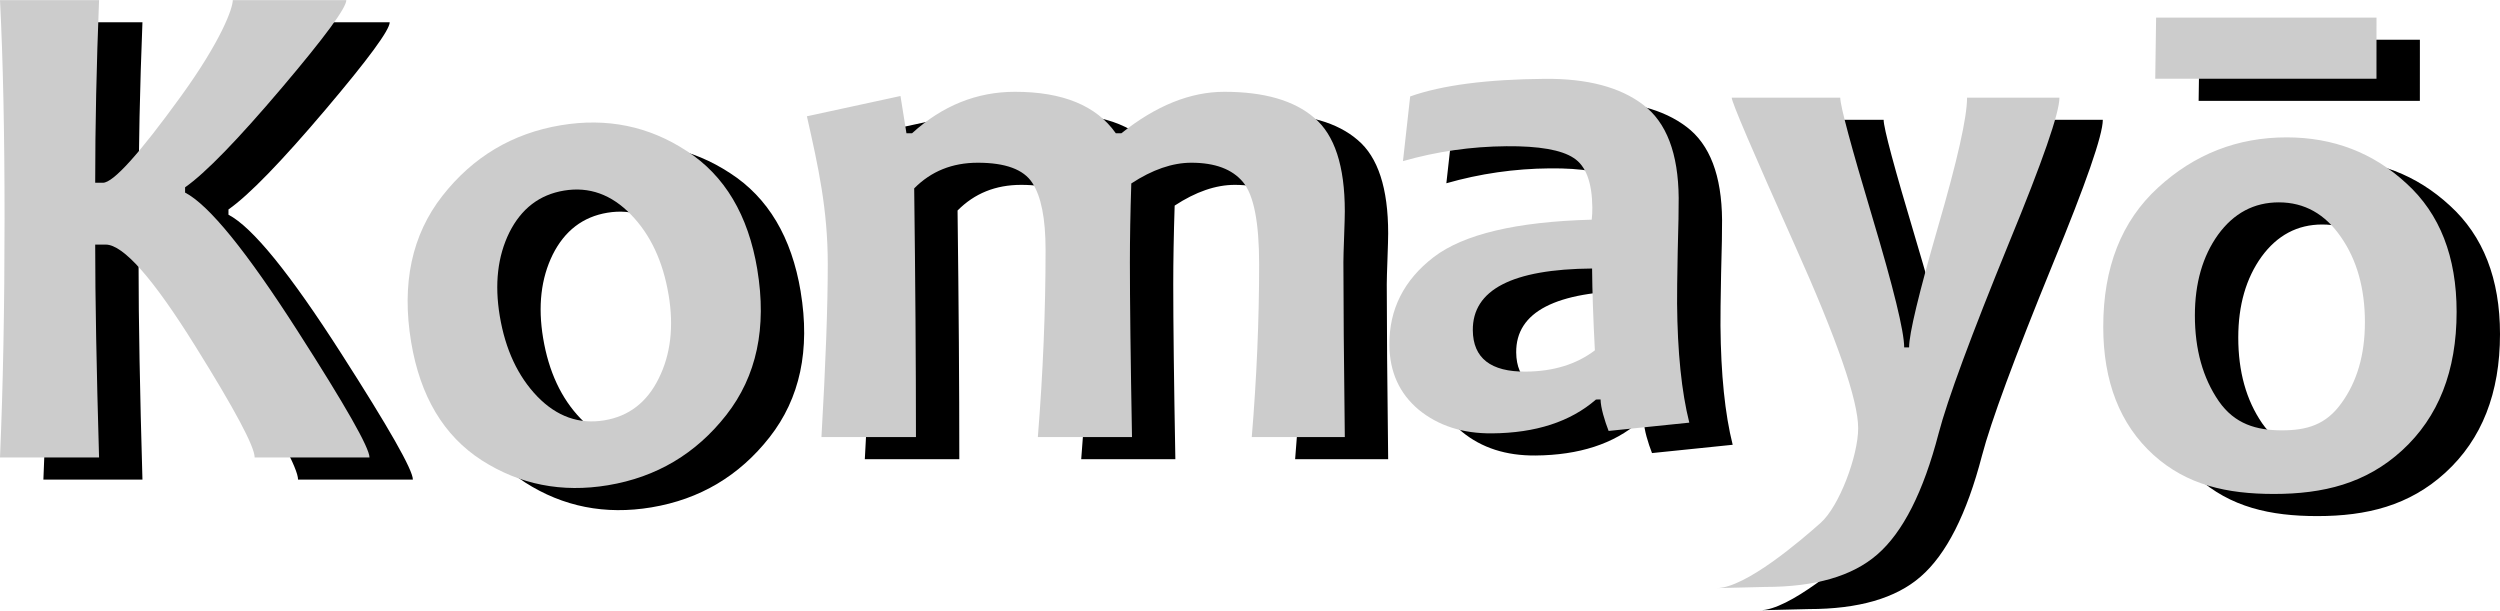
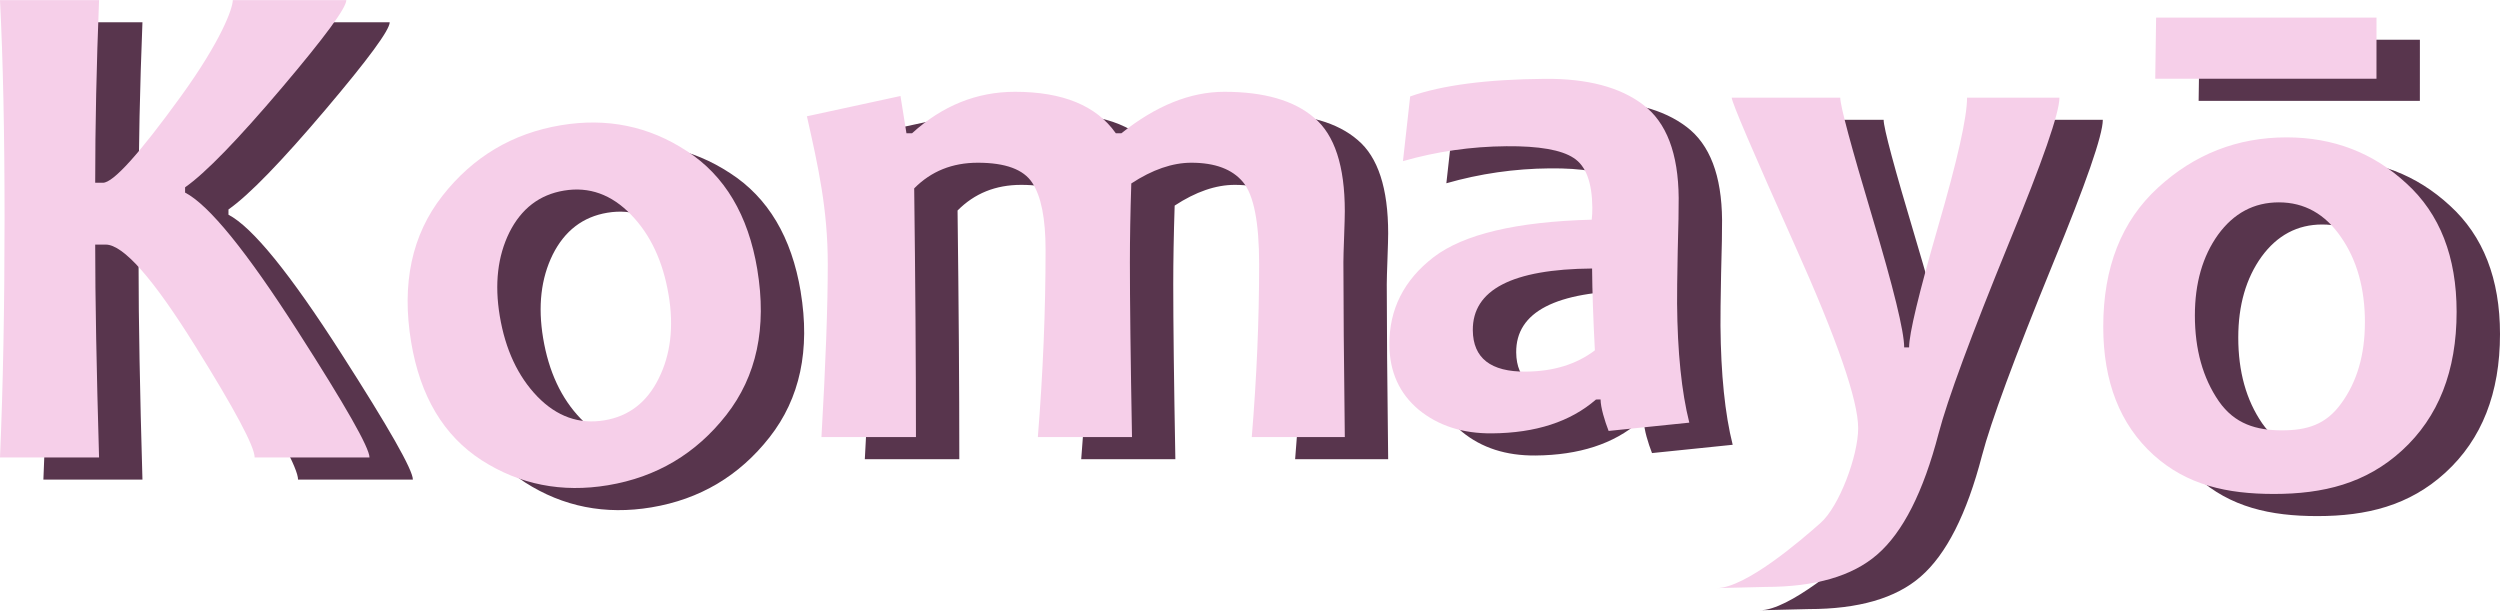
<svg xmlns="http://www.w3.org/2000/svg" width="92.595mm" height="22.599mm" version="1.1" viewBox="0 0 92.595 22.599">
  <g stroke-width="3.213">
-     <g>
+     <g fill="#58354d">
      <path d="m15.293 17.763h-4.254c0-0.399-0.733-1.774-2.199-4.124-1.561-2.507-2.667-3.76-3.317-3.76h-0.39c0 1.978 0.048 4.606 0.143 7.884h-3.669c0.113-2.619 0.169-5.573 0.169-8.86 0-3.157-0.056-5.85-0.169-8.079h3.669c-0.095 2.402-0.143 4.657-0.143 6.765h0.286c0.382 0 1.344-1.067 2.888-3.2 1.5-2.073 1.922-3.261 1.922-3.565h4.205c0 0.286-0.794 1.366-2.381 3.239-1.639 1.934-2.836 3.166-3.591 3.695v0.195c0.885 0.46 2.277 2.173 4.176 5.139 1.769 2.758 2.654 4.315 2.654 4.67z" aria-label="K" />
      <path d="m29.655 10.803q0.538 3.234-1.148 5.387t-4.381 2.602q-2.567 0.427-4.677-0.923-2.113-1.363-2.615-4.379-0.54-3.247 1.157-5.415 1.697-2.168 4.392-2.617 2.554-0.425 4.656 0.953 2.113 1.363 2.617 4.392zm-3.285 0.942q-0.31-1.861-1.391-2.973-1.084-1.125-2.483-0.893-1.36 0.226-2.024 1.55-0.651 1.322-0.356 3.093 0.31 1.861 1.394 2.986 1.082 1.113 2.481 0.88 1.36-0.226 2.011-1.548 0.663-1.324 0.369-3.095z" aria-label="o" />
      <path d="m51.417 17.008h-3.448c0.182-2.194 0.273-4.328 0.273-6.401 0-1.552-0.199-2.567-0.598-3.044-0.399-0.477-1.036-0.716-1.912-0.716-0.703 0-1.444 0.256-2.225 0.768-0.035 1.084-0.052 2.055-0.052 2.914 0 1.448 0.026 3.608 0.078 6.479h-3.487c0.191-2.377 0.286-4.688 0.286-6.934 0-1.162-0.165-1.99-0.494-2.485-0.321-0.494-0.993-0.742-2.017-0.742-0.945 0-1.73 0.317-2.355 0.95 0.043 3.435 0.065 6.505 0.065 9.211h-3.5c0.156-2.706 0.234-4.84 0.234-6.401 0-2.03-0.348-3.598-0.773-5.48l3.466-0.751 0.221 1.379h0.208c1.127-1.023 2.398-1.535 3.812-1.535 1.769 0 3.014 0.512 3.734 1.535h0.208c1.284-1.023 2.554-1.535 3.812-1.535 1.474 0 2.585 0.321 3.33 0.963 0.755 0.633 1.132 1.787 1.132 3.461 0 0.165-0.009 0.481-0.026 0.95-0.017 0.46-0.026 0.772-0.026 0.937 0 1.448 0.017 3.608 0.052 6.479z" aria-label="m" />
      <path d="m64.174 16.474-2.987 0.307c-0.142-0.363-0.296-0.87-0.298-1.165l-0.169 0.001c-0.947 0.823-2.232 1.241-3.854 1.254-1.084 0.009-1.989-0.283-2.713-0.876-0.716-0.601-1.078-1.401-1.086-2.398-0.011-1.318 0.535-2.403 1.639-3.253 1.112-0.85 3.064-1.313 5.856-1.388 0.016-0.156 0.024-0.304 0.022-0.443-0.008-0.937-0.238-1.551-0.692-1.842-0.453-0.3-1.283-0.445-2.489-0.435-1.31 0.011-2.587 0.195-3.833 0.552l0.267-2.396c1.176-0.417 2.84-0.635 4.991-0.652 1.57-0.013 2.782 0.307 3.638 0.959 0.864 0.652 1.303 1.802 1.316 3.45 3e-3 0.364-0.009 1.028-0.036 1.991-0.018 0.963-0.026 1.605-0.023 1.926 0.015 1.795 0.165 3.264 0.452 4.407zm-3.496-2.678c-0.062-1.17-0.096-2.181-0.103-3.031-2.957 0.024-4.43 0.786-4.418 2.287 0.009 1.032 0.663 1.543 1.964 1.532 1.023-0.008 1.876-0.271 2.557-0.788z" aria-label="a" />
      <path d="m77.884 4.437c0 0.564-0.62 2.35-1.86 5.36-1.414 3.461-2.285 5.82-2.615 7.077-0.564 2.168-1.323 3.664-2.277 4.488-0.919 0.798-2.298 1.197-4.137 1.197l-1.809 0.044c1.075 0 3.153-1.795 3.847-2.411 0.694-0.607 1.397-2.49 1.397-3.513 0-1.032-0.781-3.287-2.342-6.765-1.561-3.487-2.342-5.312-2.342-5.477h4.02c0 0.304 0.395 1.774 1.184 4.41s1.184 4.25 1.184 4.84h0.182c0-0.503 0.356-1.986 1.067-4.449 0.72-2.472 1.08-4.072 1.08-4.801z" aria-label="y" />
      <path d="m92.595 12.374c0 2.186-0.672 3.894-2.017 5.126-1.344 1.232-2.927 1.615-4.749 1.615-1.735 0-3.222-0.327-4.462-1.446-1.24-1.127-1.86-2.71-1.86-4.749 0-2.194 0.676-3.912 2.03-5.152s2.94-1.86 4.762-1.86c1.726 0 3.205 0.568 4.436 1.704 1.24 1.127 1.86 2.715 1.86 4.762zm-3.396 0.39c0-1.258-0.295-2.311-0.885-3.161-0.59-0.859-1.357-1.288-2.303-1.288-0.919 0-1.67 0.399-2.251 1.197-0.572 0.798-0.859 1.795-0.859 2.992 0 1.258 0.295 2.316 0.885 3.174 0.59 0.85 1.396 1.081 2.341 1.081 0.919 0 1.627-0.205 2.199-1.003 0.581-0.798 0.872-1.795 0.872-2.992zm0.429-11.292-0.001 2.264h-8.194l0.032-2.264z" aria-label="ō" />
    </g>
-     <g fill="#ccc">
+     <g fill="#f6cfe9">
      <path d="m13.686 16.943h-4.254c0-0.399-0.733-1.774-2.199-4.124-1.561-2.507-2.667-3.76-3.317-3.76h-0.39c0 1.978 0.048 4.606 0.143 7.884h-3.669c0.113-2.619 0.169-5.573 0.169-8.86 0-3.157-0.056-5.85-0.169-8.079h3.669c-0.095 2.402-0.143 4.657-0.143 6.765h0.286c0.382 0 1.344-1.067 2.888-3.2 1.5-2.073 1.922-3.261 1.922-3.565h4.205c0 0.286-0.794 1.366-2.381 3.239-1.639 1.934-2.836 3.166-3.591 3.695v0.195c0.885 0.46 2.277 2.173 4.176 5.139 1.769 2.758 2.654 4.315 2.654 4.67z" aria-label="K" />
      <path d="m28.049 9.983q0.538 3.234-1.148 5.387t-4.381 2.602q-2.567 0.427-4.677-0.923-2.113-1.363-2.615-4.379-0.54-3.247 1.157-5.415 1.697-2.168 4.392-2.617 2.554-0.425 4.656 0.953 2.113 1.363 2.617 4.392zm-3.285 0.942q-0.31-1.861-1.391-2.973-1.084-1.125-2.483-0.893-1.36 0.226-2.024 1.55-0.651 1.322-0.356 3.093 0.31 1.861 1.394 2.986 1.082 1.113 2.481 0.88 1.36-0.226 2.011-1.548 0.663-1.324 0.369-3.095z" aria-label="o" />
      <path d="m49.811 16.188h-3.448c0.182-2.194 0.273-4.328 0.273-6.401 0-1.552-0.199-2.567-0.598-3.044-0.399-0.477-1.036-0.716-1.912-0.716-0.703 0-1.444 0.256-2.225 0.768-0.035 1.084-0.052 2.055-0.052 2.914 0 1.448 0.026 3.608 0.078 6.479h-3.487c0.191-2.377 0.286-4.688 0.286-6.934 0-1.162-0.165-1.99-0.494-2.485-0.321-0.494-0.993-0.742-2.017-0.742-0.945 0-1.73 0.317-2.355 0.95 0.043 3.435 0.065 6.505 0.065 9.211h-3.5c0.156-2.706 0.234-4.84 0.234-6.401 0-2.03-0.348-3.598-0.773-5.48l3.466-0.751 0.221 1.379h0.208c1.127-1.023 2.398-1.535 3.812-1.535 1.769 0 3.014 0.512 3.734 1.535h0.208c1.284-1.023 2.554-1.535 3.812-1.535 1.474 0 2.585 0.321 3.33 0.963 0.755 0.633 1.132 1.787 1.132 3.461 0 0.165-0.009 0.481-0.026 0.95-0.017 0.46-0.026 0.772-0.026 0.937 0 1.448 0.017 3.608 0.052 6.479z" aria-label="m" />
      <path d="m62.567 15.654-2.987 0.307c-0.142-0.363-0.296-0.87-0.298-1.165l-0.169 0.001c-0.947 0.823-2.232 1.241-3.854 1.254-1.084 0.009-1.989-0.283-2.713-0.876-0.716-0.601-1.078-1.401-1.086-2.398-0.011-1.318 0.535-2.403 1.639-3.253 1.112-0.85 3.064-1.313 5.856-1.388 0.016-0.156 0.024-0.304 0.022-0.443-0.008-0.937-0.238-1.551-0.692-1.842-0.453-0.3-1.283-0.445-2.489-0.435-1.31 0.011-2.587 0.195-3.833 0.552l0.267-2.396c1.176-0.417 2.84-0.635 4.991-0.652 1.57-0.013 2.782 0.307 3.638 0.959 0.864 0.652 1.303 1.802 1.316 3.45 3e-3 0.364-0.009 1.028-0.036 1.991-0.018 0.963-0.026 1.605-0.023 1.926 0.015 1.795 0.165 3.264 0.452 4.407zm-3.496-2.678c-0.062-1.17-0.096-2.181-0.103-3.031-2.957 0.024-4.43 0.786-4.418 2.287 0.009 1.032 0.663 1.543 1.964 1.532 1.023-0.008 1.876-0.271 2.557-0.788z" aria-label="a" />
      <path d="m76.277 3.617c0 0.564-0.62 2.35-1.86 5.36-1.414 3.461-2.285 5.82-2.615 7.077-0.564 2.168-1.323 3.664-2.277 4.488-0.919 0.798-2.298 1.197-4.137 1.197l-1.809 0.044c1.075 0 3.153-1.795 3.847-2.411 0.694-0.607 1.397-2.49 1.397-3.513 0-1.032-0.781-3.287-2.342-6.765-1.561-3.487-2.342-5.312-2.342-5.477h4.02c0 0.304 0.395 1.774 1.184 4.41s1.184 4.25 1.184 4.84h0.182c0-0.503 0.356-1.986 1.067-4.449 0.72-2.472 1.08-4.072 1.08-4.801z" aria-label="y" />
      <path d="m90.988 11.554c0 2.186-0.672 3.894-2.017 5.126-1.344 1.232-2.927 1.615-4.749 1.615-1.735 0-3.222-0.327-4.462-1.446-1.24-1.127-1.86-2.71-1.86-4.749 0-2.194 0.676-3.912 2.03-5.152s2.94-1.86 4.762-1.86c1.726 0 3.205 0.568 4.436 1.704 1.24 1.127 1.86 2.715 1.86 4.762zm-3.396 0.39c0-1.258-0.295-2.311-0.885-3.161-0.59-0.859-1.357-1.288-2.303-1.288-0.919 0-1.67 0.399-2.251 1.197-0.572 0.798-0.859 1.795-0.859 2.992 0 1.258 0.295 2.316 0.885 3.174 0.59 0.85 1.396 1.081 2.341 1.081 0.919 0 1.627-0.205 2.199-1.003 0.581-0.798 0.872-1.795 0.872-2.992zm0.429-11.292-0.001 2.264h-8.194l0.032-2.264z" aria-label="ō" />
    </g>
  </g>
</svg>
